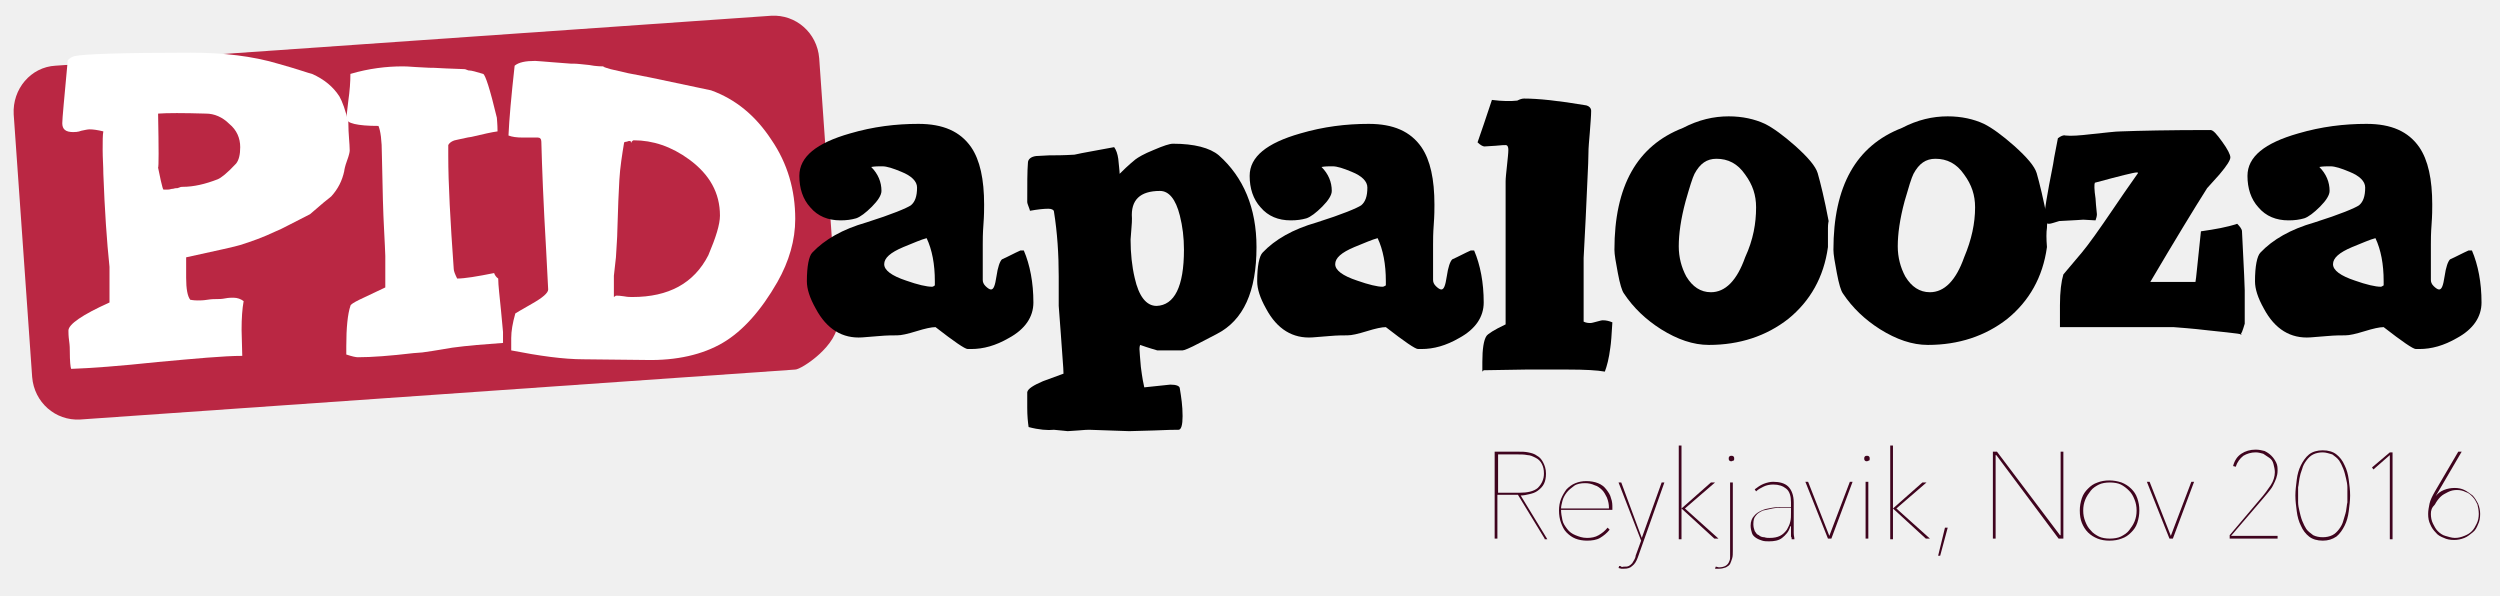
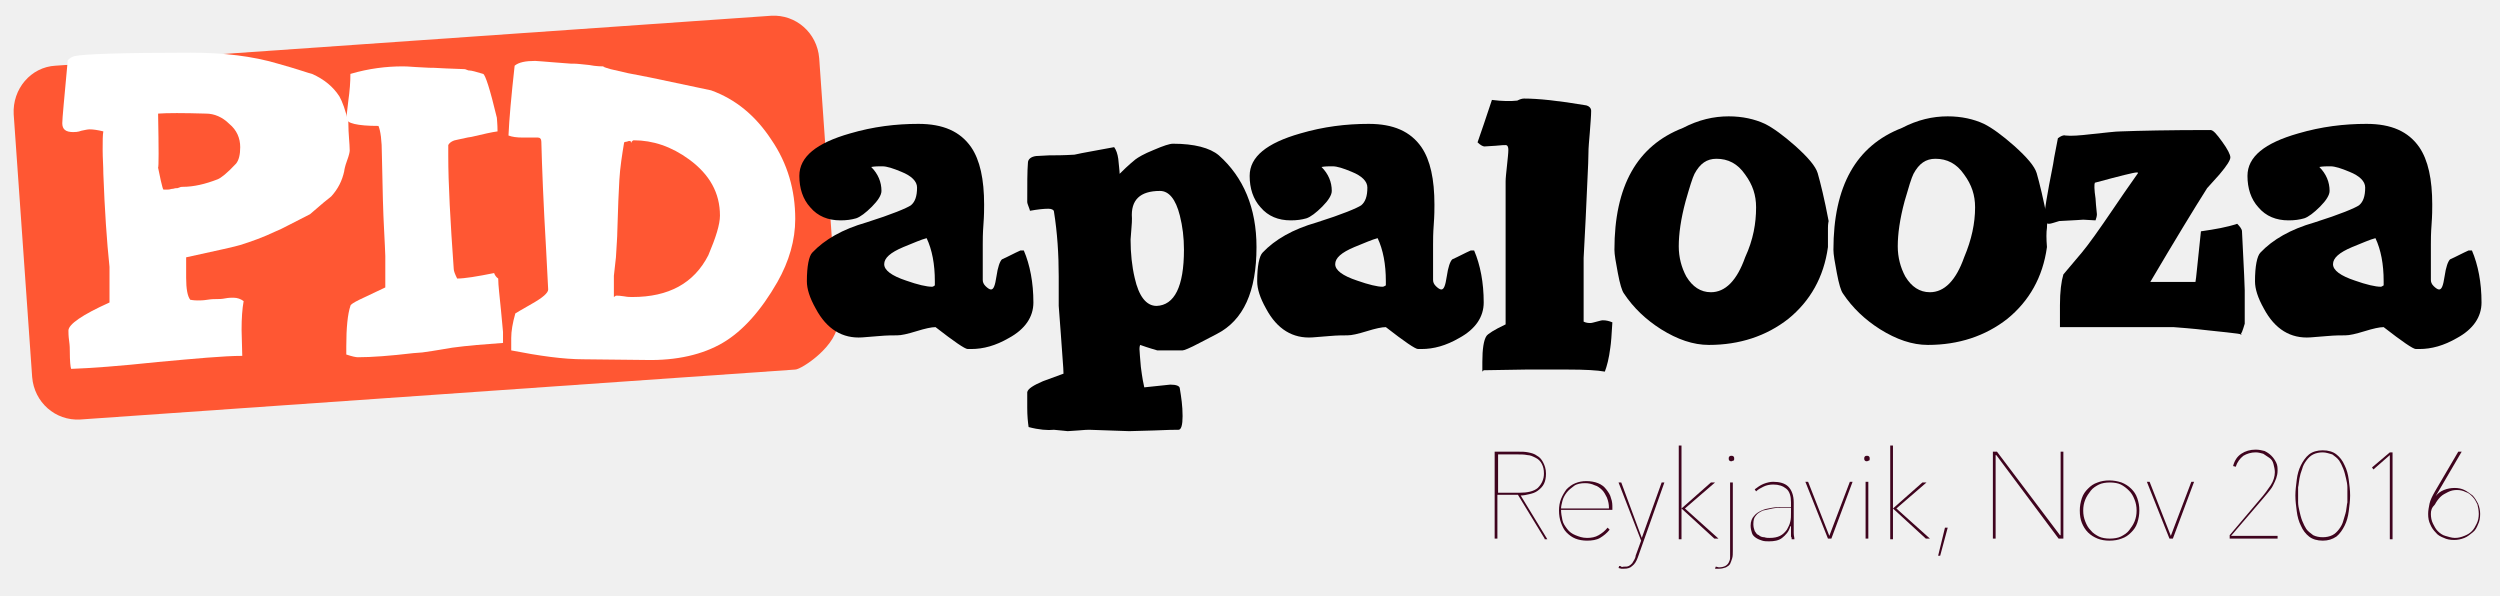
<svg xmlns="http://www.w3.org/2000/svg" version="1.1" id="Layer_1" x="0px" y="0px" viewBox="0 0 365.3 87" style="enable-background:new 0 0 365.3 87;" xml:space="preserve">
  <style type="text/css">
- 	.st0{fill:#BA2743;}
+ 	.st0{fill:#FF5733;}
	.st1{fill:#FFFFFF;}
	.st2{fill:#3F041E;}
</style>
  <g>
    <path class="st0" d="M116.2,54L11.7,61.3c-3.6,0.2-6.7-2.5-7-6.2L2,16.7C1.8,13,4.5,9.8,8.1,9.6l104.6-7.3c3.6-0.2,6.7,2.5,7,6.2   l2.7,38.4C122.6,50.4,117.1,54,116.2,54z" />
    <g>
      <path d="M151,44.2c0,2.1-1.2,3.9-3.6,5.2c-1.9,1.1-3.7,1.6-5.5,1.6h-0.5c-0.4,0-2-1.1-4.7-3.2c-0.6,0-1.5,0.2-2.8,0.6    c-1.3,0.4-2.2,0.6-2.8,0.6s-1.5,0-2.6,0.1l-2.5,0.2c-2.9,0.2-5.2-1.2-6.8-4.2c-0.9-1.6-1.3-2.9-1.3-4c0-2.2,0.3-3.7,0.8-4.2    c1.8-1.9,4.4-3.4,7.9-4.4c3.8-1.2,5.9-2.1,6.5-2.5c0.6-0.5,0.9-1.3,0.9-2.6c0-0.9-0.8-1.7-2.3-2.3c-1.2-0.5-2.1-0.8-2.8-0.8    c-0.5,0-1.1,0-1.6,0.1c1,1,1.5,2.2,1.5,3.5c0,0.6-0.5,1.4-1.4,2.3c-0.9,0.9-1.7,1.5-2.3,1.7c-0.7,0.2-1.4,0.3-2.3,0.3    c-1.8,0-3.3-0.6-4.4-1.9c-1.1-1.2-1.6-2.8-1.6-4.6c0-2.8,2.5-4.8,7.4-6.2c3.4-1,6.7-1.4,10-1.4c3.6,0,6.1,1.1,7.7,3.4    c1.3,1.9,1.9,4.7,1.9,8.4c0,0.6,0,1.6-0.1,2.9c-0.1,1.3-0.1,2.3-0.1,2.9v5.2c0,0.3,0.1,0.6,0.4,0.9c0.3,0.3,0.6,0.5,0.8,0.5    c0.4,0,0.6-0.6,0.8-1.9c0.2-1.4,0.5-2.2,0.8-2.5c0.9-0.4,1.8-0.9,2.7-1.3h0.5C150.5,38.7,151,41.3,151,44.2z M136.6,41.7v-0.6    c0-2.5-0.4-4.6-1.2-6.3c-0.8,0.2-1.9,0.7-3.4,1.3c-1.9,0.8-2.8,1.6-2.8,2.5c0,0.9,1.1,1.7,3.2,2.4c1.7,0.6,3,0.9,3.8,0.9    C136.3,41.9,136.5,41.8,136.6,41.7z" />
      <path d="M183.6,36.1c0,6.5-1.9,10.7-5.8,12.7l-2.5,1.3c-1.5,0.8-2.3,1.1-2.5,1.1h-3.7c-0.3-0.1-1.1-0.3-2.5-0.8    c0,0-0.1,0.2-0.1,0.6c0,0.4,0.1,1.3,0.2,2.6c0.2,1.6,0.4,2.6,0.5,3l3.8-0.4c0.9,0,1.4,0.2,1.4,0.6c0.2,1.2,0.4,2.5,0.4,4    c0,1.3-0.2,2-0.6,2c-0.4,0-1.6,0-3.6,0.1l-3.6,0.1l-5.8-0.2c-0.2,0-0.7,0-1.7,0.1L156,63c-0.1,0-0.8-0.1-2-0.2    c-0.9,0.1-2.2,0-3.7-0.4c-0.1-0.7-0.2-1.6-0.2-2.8v-2.3c0.1-0.5,0.9-1,2.3-1.6l3-1.1c0-0.8-0.2-2.8-0.4-5.9l-0.3-4v-4.3    c0-3.2-0.2-6.4-0.7-9.5c0-0.2-0.3-0.4-0.8-0.4c-0.7,0-1.6,0.1-2.7,0.3c0-0.1-0.1-0.3-0.2-0.6c-0.1-0.3-0.2-0.5-0.2-0.7    c0-2.6,0-4.5,0.1-5.7c0-0.5,0.4-0.9,1.2-1l1.9-0.1c0.8,0,2.1,0,3.7-0.1c1.3-0.3,3.2-0.6,5.8-1.1c0.3,0.4,0.5,1,0.6,1.7    c0.1,1.1,0.2,1.8,0.2,2.2c0.5-0.5,1.2-1.2,2.3-2.1c0.4-0.3,1.2-0.8,2.7-1.4c1.4-0.6,2.3-0.9,2.8-0.9c3.1,0,5.4,0.6,6.7,1.7    C181.7,25.9,183.6,30.4,183.6,36.1z M173,36.5c0-1.8-0.2-3.4-0.6-5c-0.6-2.4-1.6-3.6-2.9-3.6c-2.9,0-4.3,1.3-4.1,4    c0,0.2,0,0.8-0.1,1.8l-0.1,1.3c0,2,0.2,3.9,0.6,5.6c0.6,2.7,1.7,4.1,3.2,4.1C171.6,44.6,173,41.9,173,36.5z" />
      <path d="M216.8,44.2c0,2.1-1.2,3.9-3.6,5.2c-1.9,1.1-3.7,1.6-5.5,1.6h-0.5c-0.4,0-2-1.1-4.7-3.2c-0.6,0-1.5,0.2-2.8,0.6    c-1.3,0.4-2.2,0.6-2.8,0.6s-1.5,0-2.6,0.1l-2.5,0.2c-2.9,0.2-5.2-1.2-6.8-4.2c-0.9-1.6-1.3-2.9-1.3-4c0-2.2,0.3-3.7,0.8-4.2    c1.8-1.9,4.4-3.4,7.9-4.4c3.8-1.2,5.9-2.1,6.5-2.5c0.6-0.5,0.9-1.3,0.9-2.6c0-0.9-0.8-1.7-2.3-2.3c-1.2-0.5-2.1-0.8-2.8-0.8    c-0.5,0-1.1,0-1.6,0.1c1,1,1.5,2.2,1.5,3.5c0,0.6-0.5,1.4-1.4,2.3c-0.9,0.9-1.7,1.5-2.3,1.7c-0.7,0.2-1.4,0.3-2.3,0.3    c-1.8,0-3.3-0.6-4.4-1.9c-1.1-1.2-1.6-2.8-1.6-4.6c0-2.8,2.5-4.8,7.4-6.2c3.4-1,6.7-1.4,10-1.4c3.6,0,6.1,1.1,7.7,3.4    c1.3,1.9,1.9,4.7,1.9,8.4c0,0.6,0,1.6-0.1,2.9c-0.1,1.3-0.1,2.3-0.1,2.9v5.2c0,0.3,0.1,0.6,0.4,0.9c0.3,0.3,0.6,0.5,0.8,0.5    c0.4,0,0.6-0.6,0.8-1.9c0.2-1.4,0.5-2.2,0.8-2.5c0.9-0.4,1.8-0.9,2.7-1.3h0.5C216.3,38.7,216.8,41.3,216.8,44.2z M202.5,41.7v-0.6    c0-2.5-0.4-4.6-1.2-6.3c-0.8,0.2-1.9,0.7-3.4,1.3c-1.9,0.8-2.8,1.6-2.8,2.5c0,0.9,1.1,1.7,3.2,2.4c1.7,0.6,3,0.9,3.7,0.9    C202.2,41.9,202.3,41.8,202.5,41.7z" />
      <path d="M235.6,47.1c-0.1,1.8-0.2,3.1-0.3,3.7c-0.2,1.6-0.5,2.7-0.8,3.5c-1.1-0.2-2.9-0.3-5.4-0.3c-1.3,0-3.4,0-6.2,0l-6.1,0.1    l-0.2,0.2v-1.4c0-1.9,0.2-3.2,0.6-3.8c0.2-0.3,1.1-0.9,2.8-1.7c0-2,0-4.8,0-8.4V26.5c0-0.5,0.1-1.3,0.2-2.3c0.1-1,0.2-1.8,0.2-2.3    c0-0.4-0.1-0.7-0.4-0.7c-0.1,0-0.6,0-1.5,0.1l-1.6,0.1c-0.2,0-0.6-0.2-1-0.6c0.5-1.4,1.2-3.5,2.1-6.2c1.5,0.2,2.8,0.2,3.7,0.1    c0.4-0.2,0.7-0.3,1-0.3c2,0,5,0.3,9.1,1c0.4,0.1,0.7,0.4,0.7,0.8c0,0.7-0.1,1.8-0.2,3.2c-0.1,1.2-0.2,2.2-0.2,3.1    c0,1.4-0.2,4.5-0.4,9.4l-0.3,5.8v5c0,2,0,3.4,0,4.3c0.4,0.2,0.8,0.2,1,0.2c0.2,0,0.5-0.1,0.9-0.2c0.4-0.1,0.7-0.2,0.9-0.2    C234.7,46.8,235.1,46.9,235.6,47.1z" />
      <path d="M267.1,36.1c-0.6,4.4-2.6,7.9-5.8,10.5c-3.2,2.5-7.1,3.8-11.6,3.8c-2.3,0-4.6-0.8-7-2.3c-2.2-1.4-4-3.1-5.4-5.2    c-0.3-0.4-0.6-1.4-0.9-3c-0.3-1.6-0.5-2.7-0.5-3.4c0-9.3,3.3-15.2,10-17.8c2.3-1.2,4.5-1.7,6.7-1.7c2,0,3.8,0.4,5.3,1.1    c1.2,0.6,2.7,1.7,4.4,3.2c1.9,1.7,3,3,3.3,4c0.4,1.4,1,3.8,1.6,7c0,0-0.1,0.4-0.1,1C267.1,33.9,267.1,34.9,267.1,36.1z     M256.6,30.3c0-1.8-0.5-3.3-1.6-4.8c-1.1-1.6-2.5-2.3-4.2-2.3c-1.4,0-2.4,0.7-3.2,2.2c-0.3,0.6-0.7,1.9-1.3,4    c-0.7,2.6-1,4.8-1,6.6c0,1.6,0.4,3.1,1.1,4.4c0.9,1.5,2.1,2.3,3.6,2.3c2.1,0,3.8-1.7,5-5.1C256.2,35,256.6,32.6,256.6,30.3z" />
      <path d="M299.1,36.1c-0.6,4.4-2.6,7.9-5.8,10.5c-3.2,2.5-7.1,3.8-11.6,3.8c-2.3,0-4.6-0.8-7-2.3c-2.2-1.4-4-3.1-5.4-5.2    c-0.3-0.4-0.6-1.4-0.9-3c-0.3-1.6-0.5-2.7-0.5-3.4c0-9.3,3.3-15.2,10-17.8c2.3-1.2,4.5-1.7,6.7-1.7c2,0,3.8,0.4,5.3,1.1    c1.2,0.6,2.7,1.7,4.4,3.2c1.9,1.7,3,3,3.3,4c0.4,1.4,1,3.8,1.6,7c0,0-0.1,0.4-0.1,1C299,33.9,299,34.9,299.1,36.1z M288.6,30.3    c0-1.8-0.5-3.3-1.6-4.8c-1.1-1.6-2.5-2.3-4.2-2.3c-1.4,0-2.4,0.7-3.2,2.2c-0.3,0.6-0.7,1.9-1.3,4c-0.7,2.6-1,4.8-1,6.6    c0,1.6,0.4,3.1,1.1,4.4c0.9,1.5,2.1,2.3,3.6,2.3c2.1,0,3.8-1.7,5-5.1C288.1,35,288.6,32.6,288.6,30.3z" />
      <path d="M328,42.4v4.9c-0.3,1-0.5,1.6-0.7,1.6c1,0-0.5-0.2-4.4-0.6c-0.8-0.1-2.6-0.3-5.3-0.5H301v-3.2c0-2,0.2-3.5,0.5-4.5    l2.7-3.2c1-1.2,2.5-3.3,4.6-6.4c1-1.5,2.2-3.2,3.6-5.2c0-0.1,0-0.1-0.2-0.1c-0.4,0-2.4,0.5-6.1,1.5c-0.1,0.2-0.1,1,0.1,2.3    c0,0.4,0.1,1.2,0.2,2.3c0,0.3-0.1,0.6-0.2,0.9l-1.8-0.1c-0.1,0-1.3,0.1-3.5,0.2c-0.7,0.2-1.2,0.4-1.5,0.4c-0.4,0-0.7-0.3-0.7-1    c0-0.6,0.4-3.2,1.3-7.7c0-0.1,0.2-1.3,0.7-3.8c0.4-0.3,0.8-0.5,1.1-0.4c0.8,0.1,2.1,0,3.8-0.2c2-0.2,3.5-0.4,4.3-0.4    c2.7-0.1,7-0.2,13.1-0.2c0.4,0,0.9,0.6,1.7,1.7s1.2,1.9,1.2,2.3c0,0.4-0.5,1.2-1.6,2.5l-1.8,2c-1.9,3-4.7,7.6-8.3,13.7h6.6    c0.1-0.4,0.3-2.8,0.8-7.4c2.1-0.3,3.8-0.6,5.3-1.1c0.4,0.4,0.7,0.8,0.7,1.1C327.9,39.4,328,42.2,328,42.4z" />
      <path d="M362.6,44.2c0,2.1-1.2,3.9-3.6,5.2c-1.9,1.1-3.7,1.6-5.5,1.6H353c-0.4,0-2-1.1-4.7-3.2c-0.6,0-1.5,0.2-2.8,0.6    s-2.2,0.6-2.8,0.6c-0.6,0-1.5,0-2.6,0.1l-2.5,0.2c-2.9,0.2-5.2-1.2-6.8-4.2c-0.9-1.6-1.3-2.9-1.3-4c0-2.2,0.3-3.7,0.8-4.2    c1.8-1.9,4.4-3.4,7.9-4.4c3.8-1.2,5.9-2.1,6.5-2.5c0.6-0.5,0.9-1.3,0.9-2.6c0-0.9-0.8-1.7-2.3-2.3c-1.2-0.5-2.1-0.8-2.8-0.8    c-0.5,0-1.1,0-1.6,0.1c1,1,1.5,2.2,1.5,3.5c0,0.6-0.5,1.4-1.4,2.3c-0.9,0.9-1.7,1.5-2.3,1.7c-0.7,0.2-1.4,0.3-2.3,0.3    c-1.8,0-3.3-0.6-4.4-1.9c-1.1-1.2-1.6-2.8-1.6-4.6c0-2.8,2.5-4.8,7.4-6.2c3.4-1,6.7-1.4,10-1.4c3.6,0,6.1,1.1,7.7,3.4    c1.3,1.9,1.9,4.7,1.9,8.4c0,0.6,0,1.6-0.1,2.9c-0.1,1.3-0.1,2.3-0.1,2.9v5.2c0,0.3,0.1,0.6,0.4,0.9c0.3,0.3,0.6,0.5,0.8,0.5    c0.4,0,0.6-0.6,0.8-1.9c0.2-1.4,0.5-2.2,0.8-2.5c0.9-0.4,1.8-0.9,2.7-1.3h0.5C362.1,38.7,362.6,41.3,362.6,44.2z M348.3,41.7v-0.6    c0-2.5-0.4-4.6-1.2-6.3c-0.8,0.2-1.9,0.7-3.4,1.3c-1.9,0.8-2.8,1.6-2.8,2.5c0,0.9,1.1,1.7,3.2,2.4c1.7,0.6,3,0.9,3.8,0.9    C348,41.9,348.1,41.8,348.3,41.7z" />
    </g>
    <g>
      <path class="st1" d="M51.1,22c0,0.2-0.1,0.7-0.4,1.5c-0.3,0.8-0.4,1.4-0.4,1.5c-0.3,1.4-0.9,2.6-1.9,3.7c-0.4,0.3-1.5,1.2-3.1,2.6    c-2.6,1.3-4.2,2.2-5,2.5c-1.9,0.9-3.6,1.5-5.2,2c-0.6,0.2-3.3,0.8-7.9,1.8v3c0,1.6,0.2,2.7,0.6,3.2c0.1,0,0.4,0.1,1.1,0.1    c0.3,0,0.8,0,1.4-0.1s1.1-0.1,1.4-0.1c0.3,0,0.7,0,1.2-0.1c0.5-0.1,0.9-0.1,1.2-0.1c0.6,0,1.1,0.2,1.5,0.5    c-0.2,1.1-0.3,2.5-0.3,4.2l0.1,3.8c-2.7,0-6.9,0.4-12.4,0.9c-5.6,0.6-9.8,0.9-12.6,1c-0.1-0.2-0.2-1.1-0.2-2.6    c0-0.3,0-0.8-0.1-1.5c-0.1-0.7-0.1-1.2-0.1-1.5c0-0.9,2-2.3,6-4.1c0-0.1,0-0.2,0-0.2v-5c-0.4-3.8-0.7-8.3-0.9-13.6    c0-1.1-0.1-2.3-0.1-3.5c0-1.3,0-2.2,0.1-2.7c-0.8-0.2-1.5-0.3-2-0.3c-0.3,0-0.7,0.1-1.2,0.2c-0.5,0.2-1,0.2-1.2,0.2    c-1.1,0-1.6-0.4-1.6-1.3c0-0.7,0.3-3.7,0.8-9.2c0.3-0.3,0.6-0.5,1-0.6c1.3-0.3,6.9-0.5,17-0.5c4.8,0,9,0.5,12.7,1.6    c2.9,0.8,4.5,1.4,5,1.5c1.8,0.8,3.1,1.9,4,3.3c0.4,0.7,0.9,2,1.3,3.8C50.9,19.6,51.1,21,51.1,22z M35.1,21.5    c0-1.3-0.5-2.5-1.6-3.4c-1-1-2.2-1.5-3.4-1.5c-3.3-0.1-5.7-0.1-7,0c0.1,5.2,0.1,7.8,0,7.9l0.4,1.9c0.2,0.8,0.3,1.3,0.4,1.3h0.6    c0.1,0,0.3,0,0.6-0.1c0.3,0,0.4-0.1,0.6-0.1s0.3,0,0.5-0.1c0.2-0.1,0.4-0.1,0.5-0.1c1.6,0,3.3-0.4,5.1-1.1    c0.5-0.2,1.4-0.9,2.7-2.3C34.9,23.4,35.1,22.6,35.1,21.5z" />
      <path class="st1" d="M73.6,50.1c-2.8,0.2-5.3,0.4-7.5,0.7c-0.7,0.1-2.2,0.4-4.4,0.7l-1.3,0.1c-3.4,0.4-6.1,0.6-8.1,0.6    c-0.3,0-0.8-0.1-1.7-0.4v-1.2c0-2.7,0.2-4.7,0.6-5.9c0-0.2,0.5-0.5,1.3-0.9l3.8-1.8v-4.6c0-0.6-0.1-2-0.2-4.3    c-0.1-1.7-0.2-5.2-0.3-10.5c0-2.1-0.2-3.5-0.5-4.2c-3.1,0-4.7-0.4-4.7-1.1l0.3-2.6c0.2-1.4,0.3-2.7,0.3-3.9    c2.7-0.8,5.3-1.1,7.6-1.1c0.2,0,0.9,0,2,0.1l1.9,0.1c0.2,0,1,0,2.5,0.1l2.6,0.1c0.1,0,0.2,0,0.4,0.1s0.3,0.1,0.4,0.1    c0.3,0,1,0.2,2,0.5c0.3,0.1,1,2.2,2,6.4c0,0.2,0.1,0.9,0.1,2c-0.8,0.1-2.1,0.4-3.8,0.8c-0.1,0-0.7,0.1-2,0.4    c-0.7,0.1-1.2,0.4-1.4,0.8v1.6c0,4,0.3,9.5,0.8,16.5c0,0.3,0.2,0.8,0.5,1.4c1.1,0,2.9-0.3,5.4-0.8c0.1,0.3,0.3,0.6,0.6,0.8    c0,1,0.2,2.5,0.4,4.6l0.3,3.2V50.1z" />
      <path class="st1" d="M116.2,32c0,3.1-0.9,6.2-2.6,9.2c-2.4,4.2-5.1,7.2-8,8.9c-2.9,1.7-6.7,2.6-11.2,2.5l-9.1-0.1    c-3,0-6.5-0.5-10.6-1.3v-1.8c0-1,0.2-2.2,0.6-3.6c0,0,0.8-0.5,2.4-1.4c1.6-0.9,2.4-1.6,2.4-2.1c0-0.2-0.1-2.1-0.3-5.8    c-0.4-6.8-0.6-12-0.7-15.8c0-0.4-0.2-0.6-0.5-0.6c-0.3,0-0.6,0-1.1,0c-0.4,0-0.8,0-1.1,0c-0.9,0-1.6-0.1-2.1-0.3    c0.1-2.3,0.4-5.7,0.9-10.2c0.6-0.5,1.6-0.7,3-0.7c0.3,0,1.2,0.1,2.6,0.2l2.6,0.2h0.4c0.5,0,1.3,0.1,2.3,0.2c1,0.2,1.8,0.2,2.3,0.2    c-0.5,0-0.2,0.1,0.8,0.4c0.9,0.2,1.7,0.4,2.6,0.6l3.1,0.6c0.4,0.1,3.4,0.7,9,1.9c3.6,1.3,6.5,3.7,8.8,7.2    C115.1,23.9,116.2,27.8,116.2,32z M105.2,31.5c0-3.3-1.5-6-4.5-8.2c-2.6-1.9-5.3-2.8-8.1-2.8c-0.1,0-0.2,0.1-0.3,0.2l-0.1,0.2    c0,0,0-0.1,0-0.2c0,0-0.1-0.1-0.2-0.1c-0.1,0-0.2,0-0.4,0.1c-0.2,0-0.4,0.1-0.4,0.1c-0.3,1.8-0.6,3.7-0.7,5.5    c-0.1,1.6-0.2,4.1-0.3,7.6c0,0.7-0.1,1.9-0.2,3.7l-0.3,2.7v3.1l0.3-0.2c0.3,0,0.6,0,1.2,0.1c0.5,0.1,0.9,0.1,1.2,0.1    c5.3,0,9-2,11.1-6.1C104.6,34.7,105.2,32.8,105.2,31.5z" />
    </g>
  </g>
  <g>
    <path class="st2" d="M225.7,78.7l-3.9-6.4h-3v6.4h-0.4V66h3.5c0.5,0,0.9,0,1.4,0.1c0.5,0.1,0.9,0.2,1.3,0.5c0.4,0.2,0.7,0.6,0.9,1   c0.2,0.4,0.4,0.9,0.4,1.6c0,0.6-0.1,1.1-0.3,1.5c-0.2,0.4-0.5,0.7-0.9,1s-0.8,0.4-1.2,0.5c-0.4,0.1-0.9,0.2-1.3,0.2l3.9,6.4H225.7z    M225.6,69.2c0-0.6-0.1-1-0.3-1.4s-0.5-0.7-0.9-0.9c-0.4-0.2-0.8-0.4-1.2-0.4c-0.5-0.1-0.9-0.1-1.4-0.1h-2.9V72h3.1   c1.2,0,2.1-0.2,2.7-0.7C225.3,70.7,225.6,70,225.6,69.2z" />
    <path class="st2" d="M228.1,74.5c0,0.5,0.1,1,0.2,1.5c0.1,0.5,0.4,0.9,0.7,1.3c0.3,0.4,0.7,0.7,1.2,0.9s1,0.4,1.7,0.4   c0.6,0,1.2-0.1,1.7-0.4c0.5-0.3,0.9-0.6,1.3-1.1l0.3,0.3c-0.4,0.5-0.9,0.9-1.4,1.2c-0.5,0.3-1.2,0.4-1.9,0.4   c-0.6,0-1.2-0.1-1.7-0.3c-0.5-0.2-0.9-0.5-1.3-0.9c-0.4-0.4-0.6-0.9-0.8-1.4s-0.3-1.2-0.3-1.8c0-0.6,0.1-1.2,0.3-1.7   c0.2-0.5,0.5-1,0.8-1.4c0.4-0.4,0.8-0.7,1.3-0.9c0.5-0.2,1-0.3,1.6-0.3c0.6,0,1.2,0.1,1.7,0.3c0.5,0.2,0.9,0.5,1.2,0.9   c0.3,0.4,0.6,0.8,0.7,1.3c0.2,0.5,0.2,1,0.2,1.4v0.3H228.1z M235.1,74.2c0-0.5-0.1-1-0.3-1.5c-0.2-0.4-0.4-0.8-0.7-1.1   c-0.3-0.3-0.7-0.6-1.1-0.7c-0.4-0.2-0.9-0.3-1.4-0.3c-0.6,0-1.2,0.1-1.6,0.4c-0.4,0.3-0.8,0.6-1.1,1c-0.3,0.4-0.5,0.8-0.6,1.2   c-0.1,0.4-0.2,0.8-0.2,1.1H235.1z" />
    <path class="st2" d="M239.3,81.5c-0.2,0.5-0.4,0.9-0.8,1.2c-0.3,0.3-0.7,0.4-1.2,0.4c-0.1,0-0.2,0-0.4,0c-0.1,0-0.3-0.1-0.4-0.1   l0.1-0.3c0.1,0,0.2,0,0.3,0.1s0.2,0,0.4,0c0.3,0,0.5,0,0.7-0.1c0.2-0.1,0.3-0.2,0.5-0.4c0.1-0.2,0.2-0.3,0.3-0.5   c0.1-0.2,0.2-0.4,0.2-0.6l0.8-2.2l-3.3-8.5h0.4l3,8.1l2.9-8.1h0.4L239.3,81.5z" />
    <path class="st2" d="M245.7,74.3l4.3-3.8h0.6l-4.4,3.8l4.9,4.4h-0.6L245.7,74.3L245.7,74.3l0,4.5h-0.4V65.1h0.4L245.7,74.3   L245.7,74.3z" />
    <path class="st2" d="M253.2,80.5c0,0.4,0,0.8-0.1,1.1c-0.1,0.3-0.2,0.6-0.3,0.8s-0.4,0.4-0.6,0.5c-0.3,0.1-0.6,0.2-1,0.2   c-0.1,0-0.2,0-0.3,0c-0.1,0-0.2,0-0.3,0l0.1-0.3c0.2,0,0.3,0.1,0.5,0.1c0.4,0,0.7-0.1,0.9-0.2s0.4-0.3,0.5-0.5   c0.1-0.2,0.2-0.4,0.2-0.7c0-0.3,0-0.5,0-0.8V70.5h0.4V80.5z M253,67.4c-0.1,0-0.2,0-0.3-0.1s-0.1-0.2-0.1-0.3c0-0.1,0-0.2,0.1-0.3   s0.2-0.1,0.3-0.1c0.1,0,0.2,0,0.3,0.1s0.1,0.2,0.1,0.3c0,0.1,0,0.3-0.1,0.3C253.2,67.3,253.1,67.4,253,67.4z" />
    <path class="st2" d="M262.1,76.9c0,0.3,0,0.6,0,1c0,0.4,0.1,0.6,0.1,0.9h-0.4c0-0.1,0-0.3-0.1-0.4c0-0.2,0-0.4,0-0.5   c0-0.2,0-0.4,0-0.5c0-0.2,0-0.3,0-0.5h-0.1c-0.2,0.8-0.7,1.3-1.2,1.7s-1.2,0.5-1.9,0.5c-0.3,0-0.7,0-1-0.1   c-0.3-0.1-0.6-0.2-0.9-0.4c-0.3-0.2-0.5-0.4-0.6-0.7s-0.2-0.7-0.2-1.1c0-0.6,0.2-1.1,0.5-1.4c0.3-0.4,0.7-0.6,1.1-0.8   s0.9-0.3,1.5-0.4c0.5-0.1,1-0.1,1.4-0.1h1.4v-0.7c0-0.9-0.2-1.6-0.7-2s-1.1-0.6-1.9-0.6c-0.5,0-1,0.1-1.4,0.3s-0.8,0.4-1.1,0.7   l-0.2-0.3c0.4-0.3,0.8-0.6,1.3-0.8c0.5-0.2,1-0.3,1.4-0.3c0.9,0,1.7,0.2,2.2,0.7c0.5,0.5,0.8,1.3,0.8,2.3V76.9z M261.7,74.2h-1.3   c-0.5,0-0.9,0-1.4,0.1c-0.5,0.1-1,0.2-1.4,0.3c-0.4,0.2-0.8,0.4-1,0.7c-0.3,0.3-0.4,0.7-0.4,1.3c0,0.4,0.1,0.7,0.2,1   c0.2,0.3,0.3,0.5,0.6,0.6c0.2,0.2,0.5,0.3,0.8,0.3c0.3,0.1,0.5,0.1,0.8,0.1c0.6,0,1.1-0.1,1.5-0.3c0.4-0.2,0.7-0.5,1-0.9   c0.2-0.4,0.4-0.7,0.5-1.2c0.1-0.4,0.1-0.8,0.1-1.3V74.2z" />
    <path class="st2" d="M267.6,78.7h-0.5l-3.3-8.3h0.4l3.1,7.9h0l3-7.9h0.4L267.6,78.7z" />
    <path class="st2" d="M272.8,67.4c-0.1,0-0.2,0-0.3-0.1s-0.1-0.2-0.1-0.3c0-0.1,0-0.2,0.1-0.3s0.2-0.1,0.3-0.1c0.1,0,0.2,0,0.3,0.1   s0.1,0.2,0.1,0.3c0,0.1,0,0.3-0.1,0.3C273,67.3,272.9,67.4,272.8,67.4z M272.6,78.7v-8.3h0.4v8.3H272.6z" />
    <path class="st2" d="M276.6,74.3l4.3-3.8h0.6l-4.4,3.8l4.9,4.4h-0.6L276.6,74.3L276.6,74.3l0,4.5h-0.4V65.1h0.4L276.6,74.3   L276.6,74.3z" />
    <path class="st2" d="M283.5,81.2h-0.3l1-4.1h0.4L283.5,81.2z" />
    <path class="st2" d="M300.8,78.7l-9.1-12.2h-0.1v12.2h-0.4V66h0.6l9.2,12.2h0.1V66h0.4v12.7H300.8z" />
    <path class="st2" d="M312.6,74.6c0,0.6-0.1,1.2-0.3,1.8s-0.5,1-0.9,1.4c-0.4,0.4-0.8,0.7-1.4,0.9c-0.5,0.2-1.1,0.3-1.8,0.3   c-0.6,0-1.2-0.1-1.7-0.3c-0.5-0.2-1-0.5-1.4-0.9c-0.4-0.4-0.7-0.9-0.9-1.4s-0.3-1.1-0.3-1.8c0-0.6,0.1-1.2,0.3-1.8s0.5-1,0.9-1.4   c0.4-0.4,0.8-0.7,1.4-0.9c0.5-0.2,1.1-0.3,1.7-0.3c0.6,0,1.2,0.1,1.8,0.3c0.5,0.2,1,0.5,1.4,0.9c0.4,0.4,0.7,0.8,0.9,1.4   S312.6,73.9,312.6,74.6z M312.2,74.6c0-0.6-0.1-1.1-0.3-1.6c-0.2-0.5-0.4-0.9-0.8-1.3s-0.8-0.7-1.2-0.9s-1-0.3-1.6-0.3   c-0.6,0-1.2,0.1-1.6,0.3s-0.9,0.5-1.2,0.9c-0.3,0.4-0.6,0.8-0.8,1.3c-0.2,0.5-0.3,1-0.3,1.6c0,0.6,0.1,1.1,0.3,1.6   c0.2,0.5,0.4,0.9,0.8,1.3c0.3,0.4,0.8,0.7,1.2,0.9s1,0.3,1.6,0.3c0.6,0,1.2-0.1,1.6-0.3s0.9-0.5,1.2-0.9s0.6-0.8,0.8-1.3   C312.1,75.7,312.2,75.2,312.2,74.6z" />
    <path class="st2" d="M317.5,78.7H317l-3.3-8.3h0.4l3.1,7.9h0l3-7.9h0.4L317.5,78.7z" />
    <path class="st2" d="M325.8,78.7v-0.5l4.4-5.2c0.7-0.8,1.2-1.5,1.6-2.1c0.4-0.6,0.6-1.3,0.6-1.9c0-0.4-0.1-0.8-0.2-1.2   c-0.1-0.4-0.3-0.7-0.6-0.9s-0.6-0.4-0.9-0.6c-0.4-0.1-0.7-0.2-1.1-0.2c-0.7,0-1.3,0.2-1.8,0.5c-0.5,0.4-0.9,0.9-1.1,1.6l-0.4-0.1   c0.2-0.8,0.6-1.4,1.2-1.8s1.3-0.6,2.1-0.6c0.5,0,0.9,0.1,1.3,0.2c0.4,0.2,0.7,0.4,1,0.7c0.3,0.3,0.5,0.6,0.7,1   c0.2,0.4,0.2,0.8,0.2,1.2c0,0.4-0.1,0.8-0.2,1.1s-0.3,0.7-0.5,1.1c-0.2,0.4-0.5,0.7-0.8,1.1c-0.3,0.4-0.7,0.8-1.1,1.3l-4.2,4.9h6.8   v0.4H325.8z" />
    <path class="st2" d="M339.4,79c-0.8,0-1.5-0.2-2-0.6s-0.9-0.9-1.2-1.6c-0.3-0.6-0.5-1.3-0.6-2.1c-0.1-0.8-0.2-1.5-0.2-2.3   c0-0.7,0.1-1.5,0.2-2.3c0.1-0.8,0.3-1.5,0.6-2.1c0.3-0.6,0.7-1.2,1.2-1.6s1.2-0.6,2-0.6c0.8,0,1.5,0.2,2,0.6   c0.5,0.4,0.9,0.9,1.2,1.6c0.3,0.6,0.5,1.3,0.6,2.1c0.1,0.8,0.2,1.5,0.2,2.3c0,0.7-0.1,1.5-0.2,2.3c-0.1,0.8-0.3,1.5-0.6,2.1   c-0.3,0.6-0.7,1.2-1.2,1.6C340.8,78.8,340.2,79,339.4,79z M339.4,66.1c-0.5,0-1,0.1-1.4,0.3c-0.4,0.2-0.7,0.5-1,0.9   c-0.3,0.4-0.5,0.8-0.6,1.2c-0.2,0.5-0.3,0.9-0.4,1.4s-0.1,0.9-0.2,1.3c0,0.4,0,0.8,0,1.1c0,0.3,0,0.7,0,1.1c0,0.4,0.1,0.9,0.2,1.3   s0.2,0.9,0.4,1.4c0.2,0.5,0.4,0.9,0.6,1.2s0.6,0.6,1,0.9c0.4,0.2,0.9,0.3,1.4,0.3s1-0.1,1.4-0.3c0.4-0.2,0.7-0.5,1-0.9   s0.5-0.8,0.6-1.2s0.3-0.9,0.4-1.4s0.1-0.9,0.2-1.3c0-0.4,0-0.8,0-1.1c0-0.3,0-0.7,0-1.1c0-0.4-0.1-0.9-0.2-1.3s-0.2-0.9-0.4-1.4   s-0.4-0.9-0.6-1.2c-0.3-0.4-0.6-0.6-1-0.9C340.4,66.3,339.9,66.1,339.4,66.1z" />
    <path class="st2" d="M349.2,78.7V66.5l-2.4,2.1l-0.2-0.3l2.6-2.2h0.4v12.7H349.2z" />
    <path class="st2" d="M354.8,75.1c0-0.5,0.1-1,0.2-1.5s0.4-1.1,0.8-1.8l3.4-5.8h0.5l-3.8,6.5l0,0c0.3-0.4,0.7-0.7,1.2-0.9   c0.5-0.2,1-0.3,1.6-0.3c0.5,0,1,0.1,1.4,0.3c0.4,0.2,0.8,0.5,1.2,0.8c0.3,0.3,0.6,0.8,0.8,1.2c0.2,0.5,0.3,1,0.3,1.5   c0,0.6-0.1,1.1-0.3,1.5c-0.2,0.5-0.4,0.9-0.8,1.2s-0.7,0.6-1.2,0.8c-0.5,0.2-1,0.3-1.5,0.3c-0.6,0-1.1-0.1-1.5-0.3   c-0.5-0.2-0.9-0.4-1.2-0.8c-0.3-0.3-0.6-0.7-0.8-1.2C354.9,76.2,354.8,75.7,354.8,75.1z M355.2,75.1c0,0.5,0.1,1,0.3,1.4   s0.4,0.8,0.7,1.1c0.3,0.3,0.7,0.6,1.1,0.7s0.9,0.3,1.4,0.3s0.9-0.1,1.4-0.3s0.8-0.4,1.1-0.7c0.3-0.3,0.5-0.7,0.7-1.1   s0.3-0.9,0.3-1.4s-0.1-1-0.2-1.4c-0.2-0.4-0.4-0.8-0.7-1.1c-0.3-0.3-0.6-0.6-1-0.7c-0.4-0.2-0.8-0.3-1.3-0.3   c-0.5,0-0.9,0.1-1.3,0.3c-0.4,0.2-0.8,0.4-1.1,0.7c-0.3,0.3-0.6,0.7-0.8,1.1C355.3,74.2,355.2,74.6,355.2,75.1z" />
  </g>
</svg>
